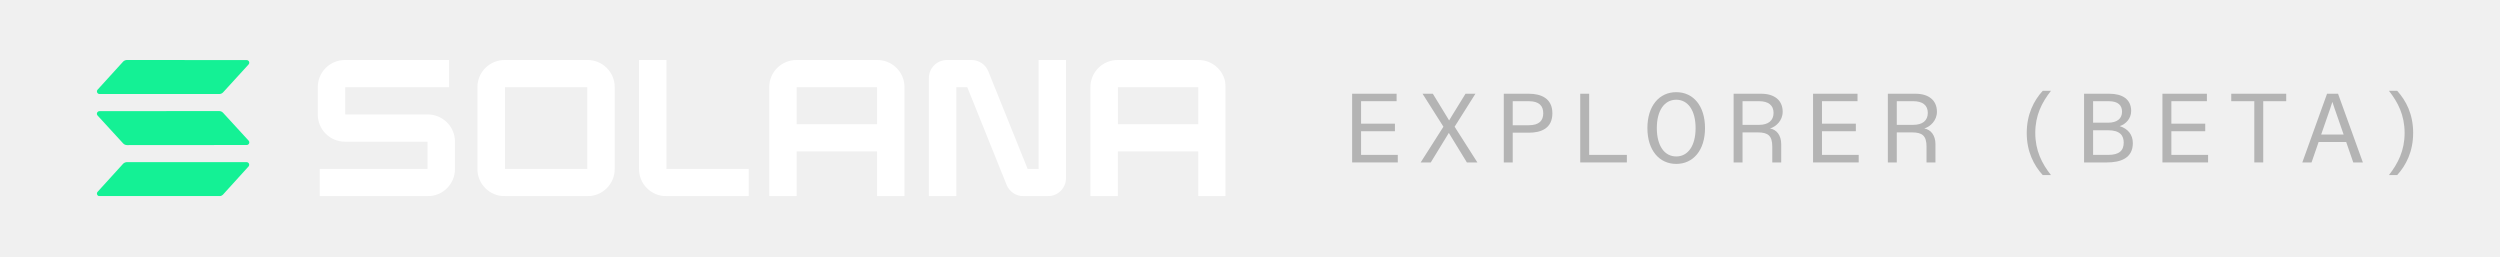
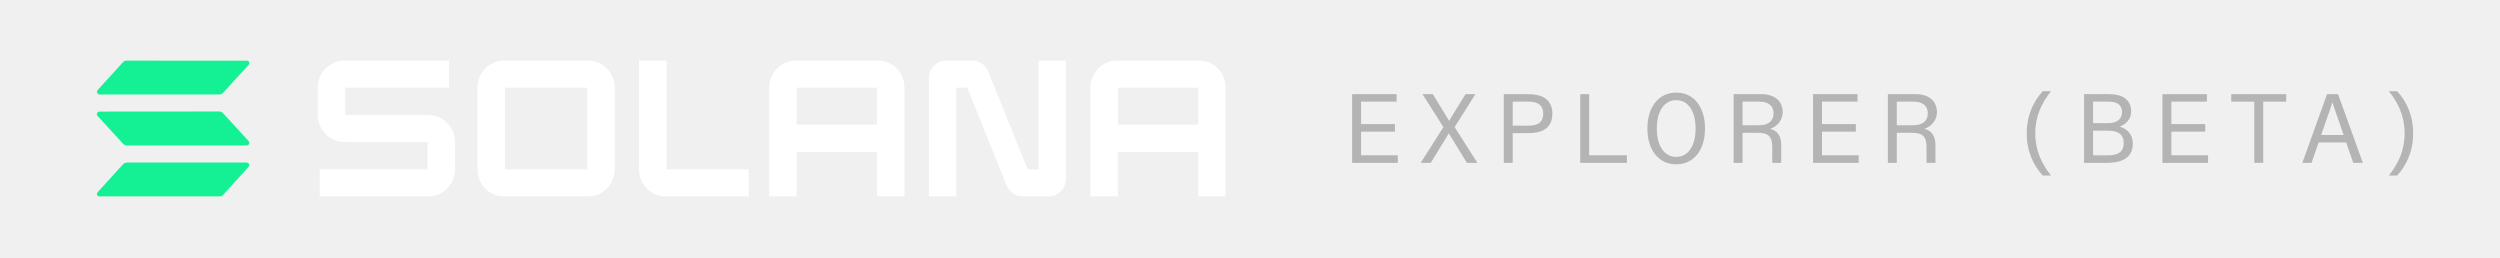
- <svg xmlns="http://www.w3.org/2000/svg" fill="none" height="79" viewBox="0 0 771 79" width="771">
+ <svg xmlns="http://www.w3.org/2000/svg" fill="none" height="22" viewBox="0 0 771 79" width="214">
  <mask id="a" height="43" maskUnits="userSpaceOnUse" width="349" x="29" y="18">
    <path d="m378 18.5h-349v42h349z" fill="#fff" />
  </mask>
  <g mask="url(#a)">
    <g fill="#fff">
      <path d="m131.907 35.3h-25.441v-8.4h32.027v-8.4h-32.085c-2.229 0-4.366.879-5.941 2.443-1.576 1.564-2.461 3.686-2.461 5.899v8.517c0 2.212.885 4.334 2.461 5.899 1.575 1.564 3.712 2.443 5.941 2.443h25.44v8.4h-33.237v8.4h33.296c2.228 0 4.365-.879 5.941-2.443 1.576-1.564 2.461-3.686 2.461-5.899v-8.517c0-2.212-.885-4.334-2.461-5.899-1.576-1.564-3.713-2.443-5.941-2.443z" />
      <path d="m181.172 18.5h-25.534c-1.103 0-2.196.216-3.215.635s-1.945 1.034-2.724 1.808c-.78.775-1.398 1.694-1.82 2.706-.421 1.012-.638 2.097-.637 3.192v25.317c-.001 1.095.216 2.18.637 3.192.422 1.012 1.04 1.932 1.82 2.706.779.775 1.705 1.389 2.724 1.808s2.112.635 3.215.635h25.534c2.229 0 4.366-.879 5.941-2.443 1.576-1.564 2.461-3.686 2.461-5.899v-25.317c0-2.212-.885-4.334-2.461-5.899-1.575-1.564-3.712-2.443-5.941-2.443zm-.059 33.6h-25.381v-25.2h25.381z" />
      <path d="m270.538 18.5h-24.9c-2.229 0-4.366.879-5.941 2.443-1.576 1.564-2.461 3.686-2.461 5.899v33.658h8.46v-13.802h24.783v13.802h8.461v-33.658c0-1.096-.216-2.181-.638-3.193s-1.041-1.932-1.822-2.707c-.78-.775-1.706-1.389-2.726-1.808s-2.113-.634-3.216-.633zm-.059 19.798h-24.783v-11.398h24.783z" />
      <path d="m369.598 18.5h-24.894c-1.105-.002-2.199.212-3.221.63-1.021.418-1.949 1.032-2.731 1.807-.782.775-1.403 1.695-1.826 2.708s-.641 2.099-.641 3.196v33.658h8.46v-13.802h24.795v13.802h8.46v-33.658c0-2.212-.885-4.334-2.461-5.899-1.575-1.564-3.712-2.443-5.941-2.443zm-.058 19.798h-24.777v-11.398h24.777z" />
      <path d="m320.309 52.1h-3.384l-12.127-30.1c-.415-1.033-1.132-1.918-2.059-2.542s-2.021-.958-3.141-.958h-7.532c-1.485 0-2.909.586-3.959 1.628-1.05 1.043-1.64 2.457-1.64 3.931v36.441h8.46v-33.6h3.385l12.121 30.1c.413 1.033 1.129 1.919 2.055 2.543.926.624 2.019.958 3.138.957h7.533c1.485 0 2.909-.586 3.959-1.628 1.05-1.043 1.64-2.457 1.64-3.931v-36.441h-8.461z" />
      <path d="m205.533 18.5h-8.461v33.658c0 2.212.885 4.334 2.461 5.899 1.576 1.564 3.713 2.443 5.941 2.443h25.441v-8.4h-25.382z" />
    </g>
    <path clip-rule="evenodd" d="m37.954 50.525c.15-.162.332-.291.534-.382.202-.09.42-.139.641-.143h36.921c.156.002.308.049.438.135s.232.208.294.35c.062.142.081.299.056.453-.026.153-.096.295-.201.41l-7.826 8.627c-.15.162-.332.291-.534.382s-.42.139-.641.143h-36.945c-.156-.002-.308-.049-.438-.135-.13-.086-.232-.208-.294-.35-.062-.142-.081-.299-.056-.453s.096-.295.201-.41zm38.719-7.152c.105.115.175.257.201.41.026.153.006.31-.056.452-.062.142-.164.264-.294.35-.13.086-.282.133-.439.135l-36.933.029c-.221-.004-.44-.053-.641-.143-.202-.09-.383-.22-.534-.382l-7.885-8.598c-.105-.115-.175-.257-.201-.41-.026-.153-.006-.31.056-.452.062-.142.164-.264.294-.35.13-.086.282-.133.438-.135l36.933-.029c.221.004.44.053.641.143s.383.22.534.382zm-38.719-24.348c.15-.162.332-.291.534-.382.202-.09.42-.139.641-.143l36.945.029c.156.002.308.049.438.135.13.086.232.207.294.35.062.142.081.299.056.452-.026.153-.096.295-.201.41l-7.85 8.598c-.15.162-.332.291-.534.382s-.42.139-.641.143h-36.945c-.156-.002-.308-.049-.438-.135-.13-.086-.232-.208-.294-.35-.062-.142-.081-.299-.056-.453s.096-.295.201-.41z" fill="#14f195" fill-rule="evenodd" />
  </g>
  <g fill="#b4b4b4">
    <path d="m431.075 50.096v-2.331h-11.321v-7.295h10.443v-2.331h-10.443v-6.931h10.957v-2.3h-13.711v21.188z" />
    <path d="m441.249 50.096 4.721-7.718c.303-.484.575-.908.848-1.392l.847 1.392 4.722 7.718h3.239l-7.022-11.018 6.416-10.17h-3.057l-4.025 6.538c-.363.605-.696 1.18-1.029 1.695-.333-.515-.697-1.12-1.029-1.695l-3.996-6.538h-3.178l6.447 10.17-7.022 11.018z" />
    <path d="m466.525 50.096v-9.171h4.964c3.844 0 7.264-1.362 7.264-5.993 0-4.661-3.572-6.023-7.264-6.023h-7.719v21.188zm0-18.887h4.933c3.239 0 4.48 1.453 4.48 3.723 0 2.24-1.241 3.693-4.48 3.693h-4.933z" />
    <path d="m501.723 50.096v-2.331h-11.623v-18.857h-2.754v21.188z" />
    <path d="m516.958 50.55c5.237 0 8.869-4.207 8.869-11.048 0-6.84-3.602-11.078-8.869-11.078-5.266 0-8.899 4.237-8.899 11.078 0 6.841 3.663 11.048 8.899 11.048zm0-2.3c-3.632 0-5.993-3.269-5.993-8.747 0-5.509 2.391-8.747 5.993-8.747 3.572 0 5.963 3.239 5.963 8.747 0 5.479-2.361 8.747-5.963 8.747z" />
    <path d="m537.398 50.096v-9.262h4.722c3.148 0 4.45 1.029 4.45 4.389v4.873h2.755v-5.63c0-2.785-1.453-4.51-3.451-4.843 1.907-.575 3.905-2.482 3.905-5.146 0-3.572-2.573-5.569-6.629-5.569h-8.505v21.188zm0-18.887h5.086c2.846 0 4.48 1.211 4.48 3.602 0 2.391-1.634 3.693-4.48 3.693h-5.086z" />
    <path d="m573.221 50.096v-2.331h-11.32v-7.295h10.443v-2.331h-10.443v-6.931h10.956v-2.3h-13.711v21.188z" />
    <path d="m584.97 50.096v-9.262h4.721c3.148 0 4.45 1.029 4.45 4.389v4.873h2.754v-5.63c0-2.785-1.453-4.51-3.45-4.843 1.906-.575 3.904-2.482 3.904-5.146 0-3.572-2.573-5.569-6.629-5.569h-8.505v21.188zm0-18.887h5.085c2.845 0 4.479 1.211 4.479 3.602 0 2.391-1.634 3.693-4.479 3.693h-5.085z" />
    <path d="m632.523 54c-2.815-3.572-4.843-7.567-4.843-13.015s2.028-9.383 4.843-12.985h-2.543c-2.754 3.027-4.933 7.264-4.933 13.015 0 5.751 2.179 9.958 4.933 12.985z" />
    <path d="m649.747 50.096c4.146 0 8.021-1.241 8.021-5.963 0-2.633-1.544-4.449-4.056-5.236 1.907-.605 3.541-2.361 3.541-4.661 0-3.662-2.754-5.327-6.719-5.327h-7.809v21.188zm-4.238-18.887h4.843c2.966 0 4.086 1.362 4.086 3.239 0 2.149-1.543 3.39-4.298 3.39h-4.631zm0 8.959h4.571c3.753 0 4.873 1.635 4.873 3.814 0 2.512-1.453 3.783-4.752 3.783h-4.692z" />
    <path d="m680.971 50.096v-2.331h-11.32v-7.295h10.443v-2.331h-10.443v-6.931h10.956v-2.3h-13.711v21.188z" />
    <path d="m697.984 50.096v-18.887h7.083v-2.3h-16.95v2.3h7.113v18.887z" />
    <path d="m728.71 50.096-7.657-21.188h-3.39l-7.628 21.188h2.845l2.18-6.296h8.505l2.179 6.296zm-10.079-16.617c.242-.727.454-1.362.666-2.058l.696 2.058 2.785 8.021h-6.932z" />
    <path d="m736.74 28c2.815 3.572 4.843 7.537 4.843 13.015 0 5.418-2.028 9.383-4.843 12.985h2.543c2.754-3.027 4.933-7.264 4.933-13.015 0-5.781-2.179-9.958-4.933-12.985z" />
  </g>
</svg>
